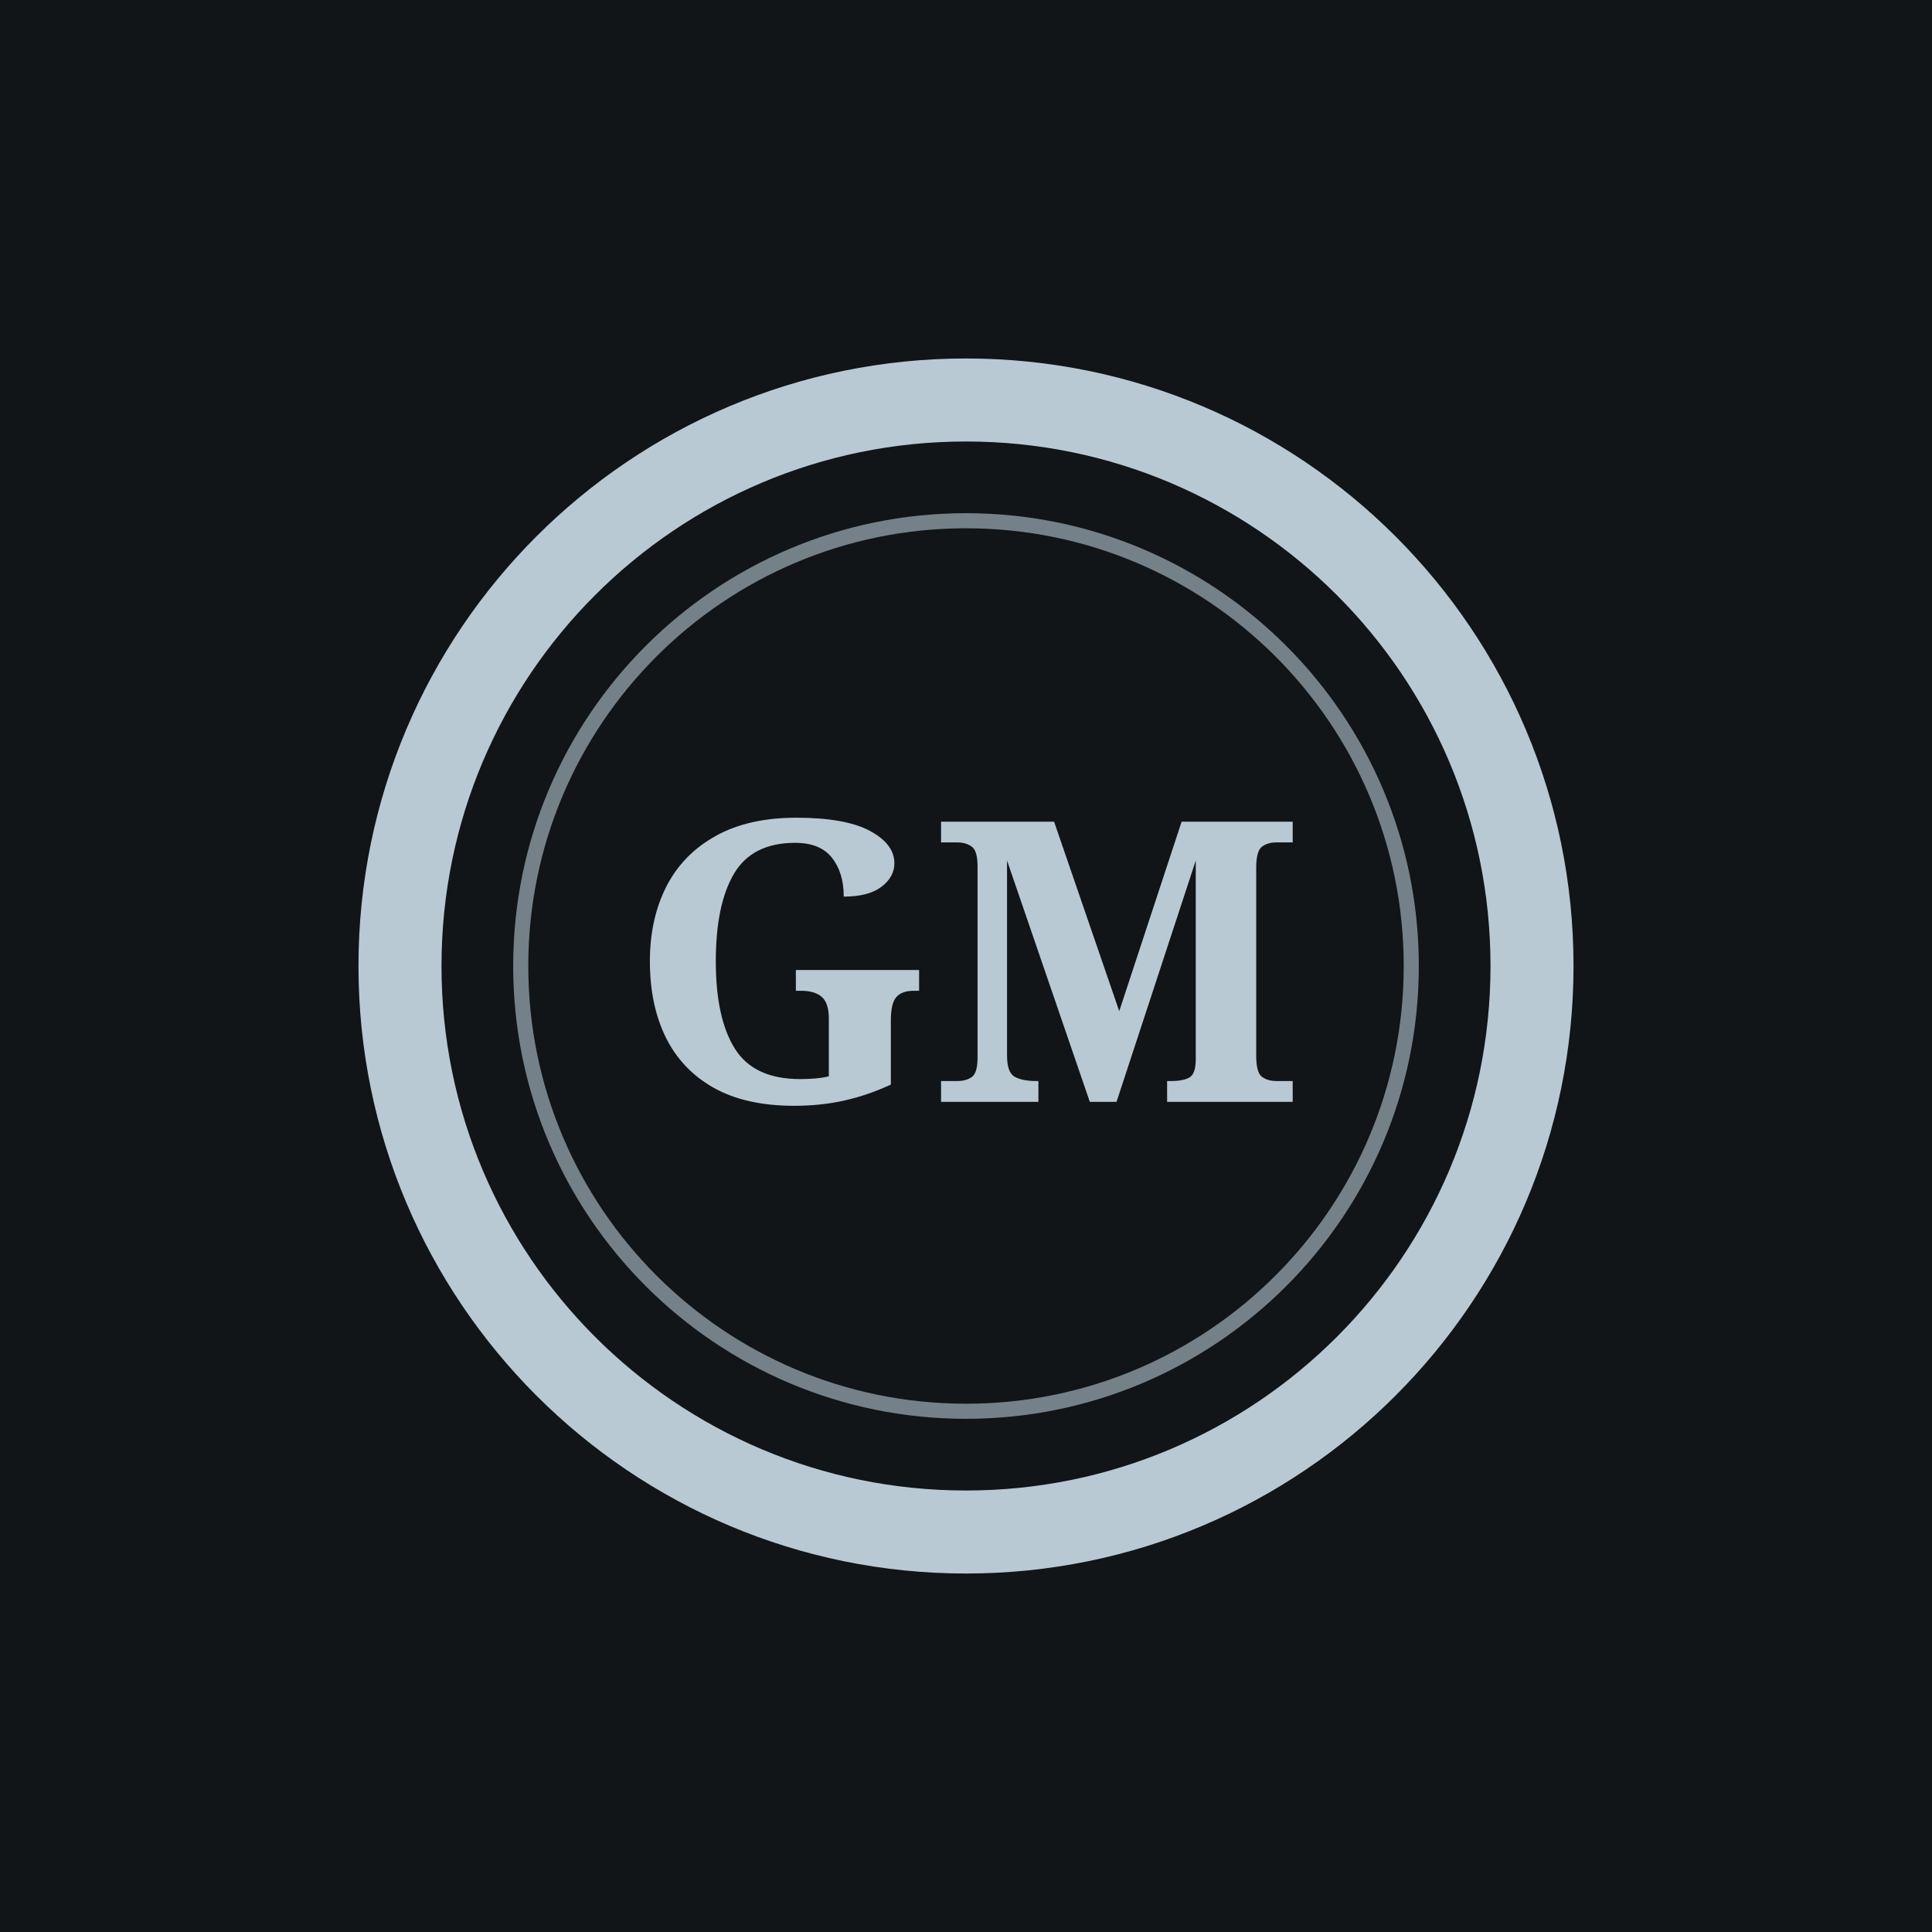
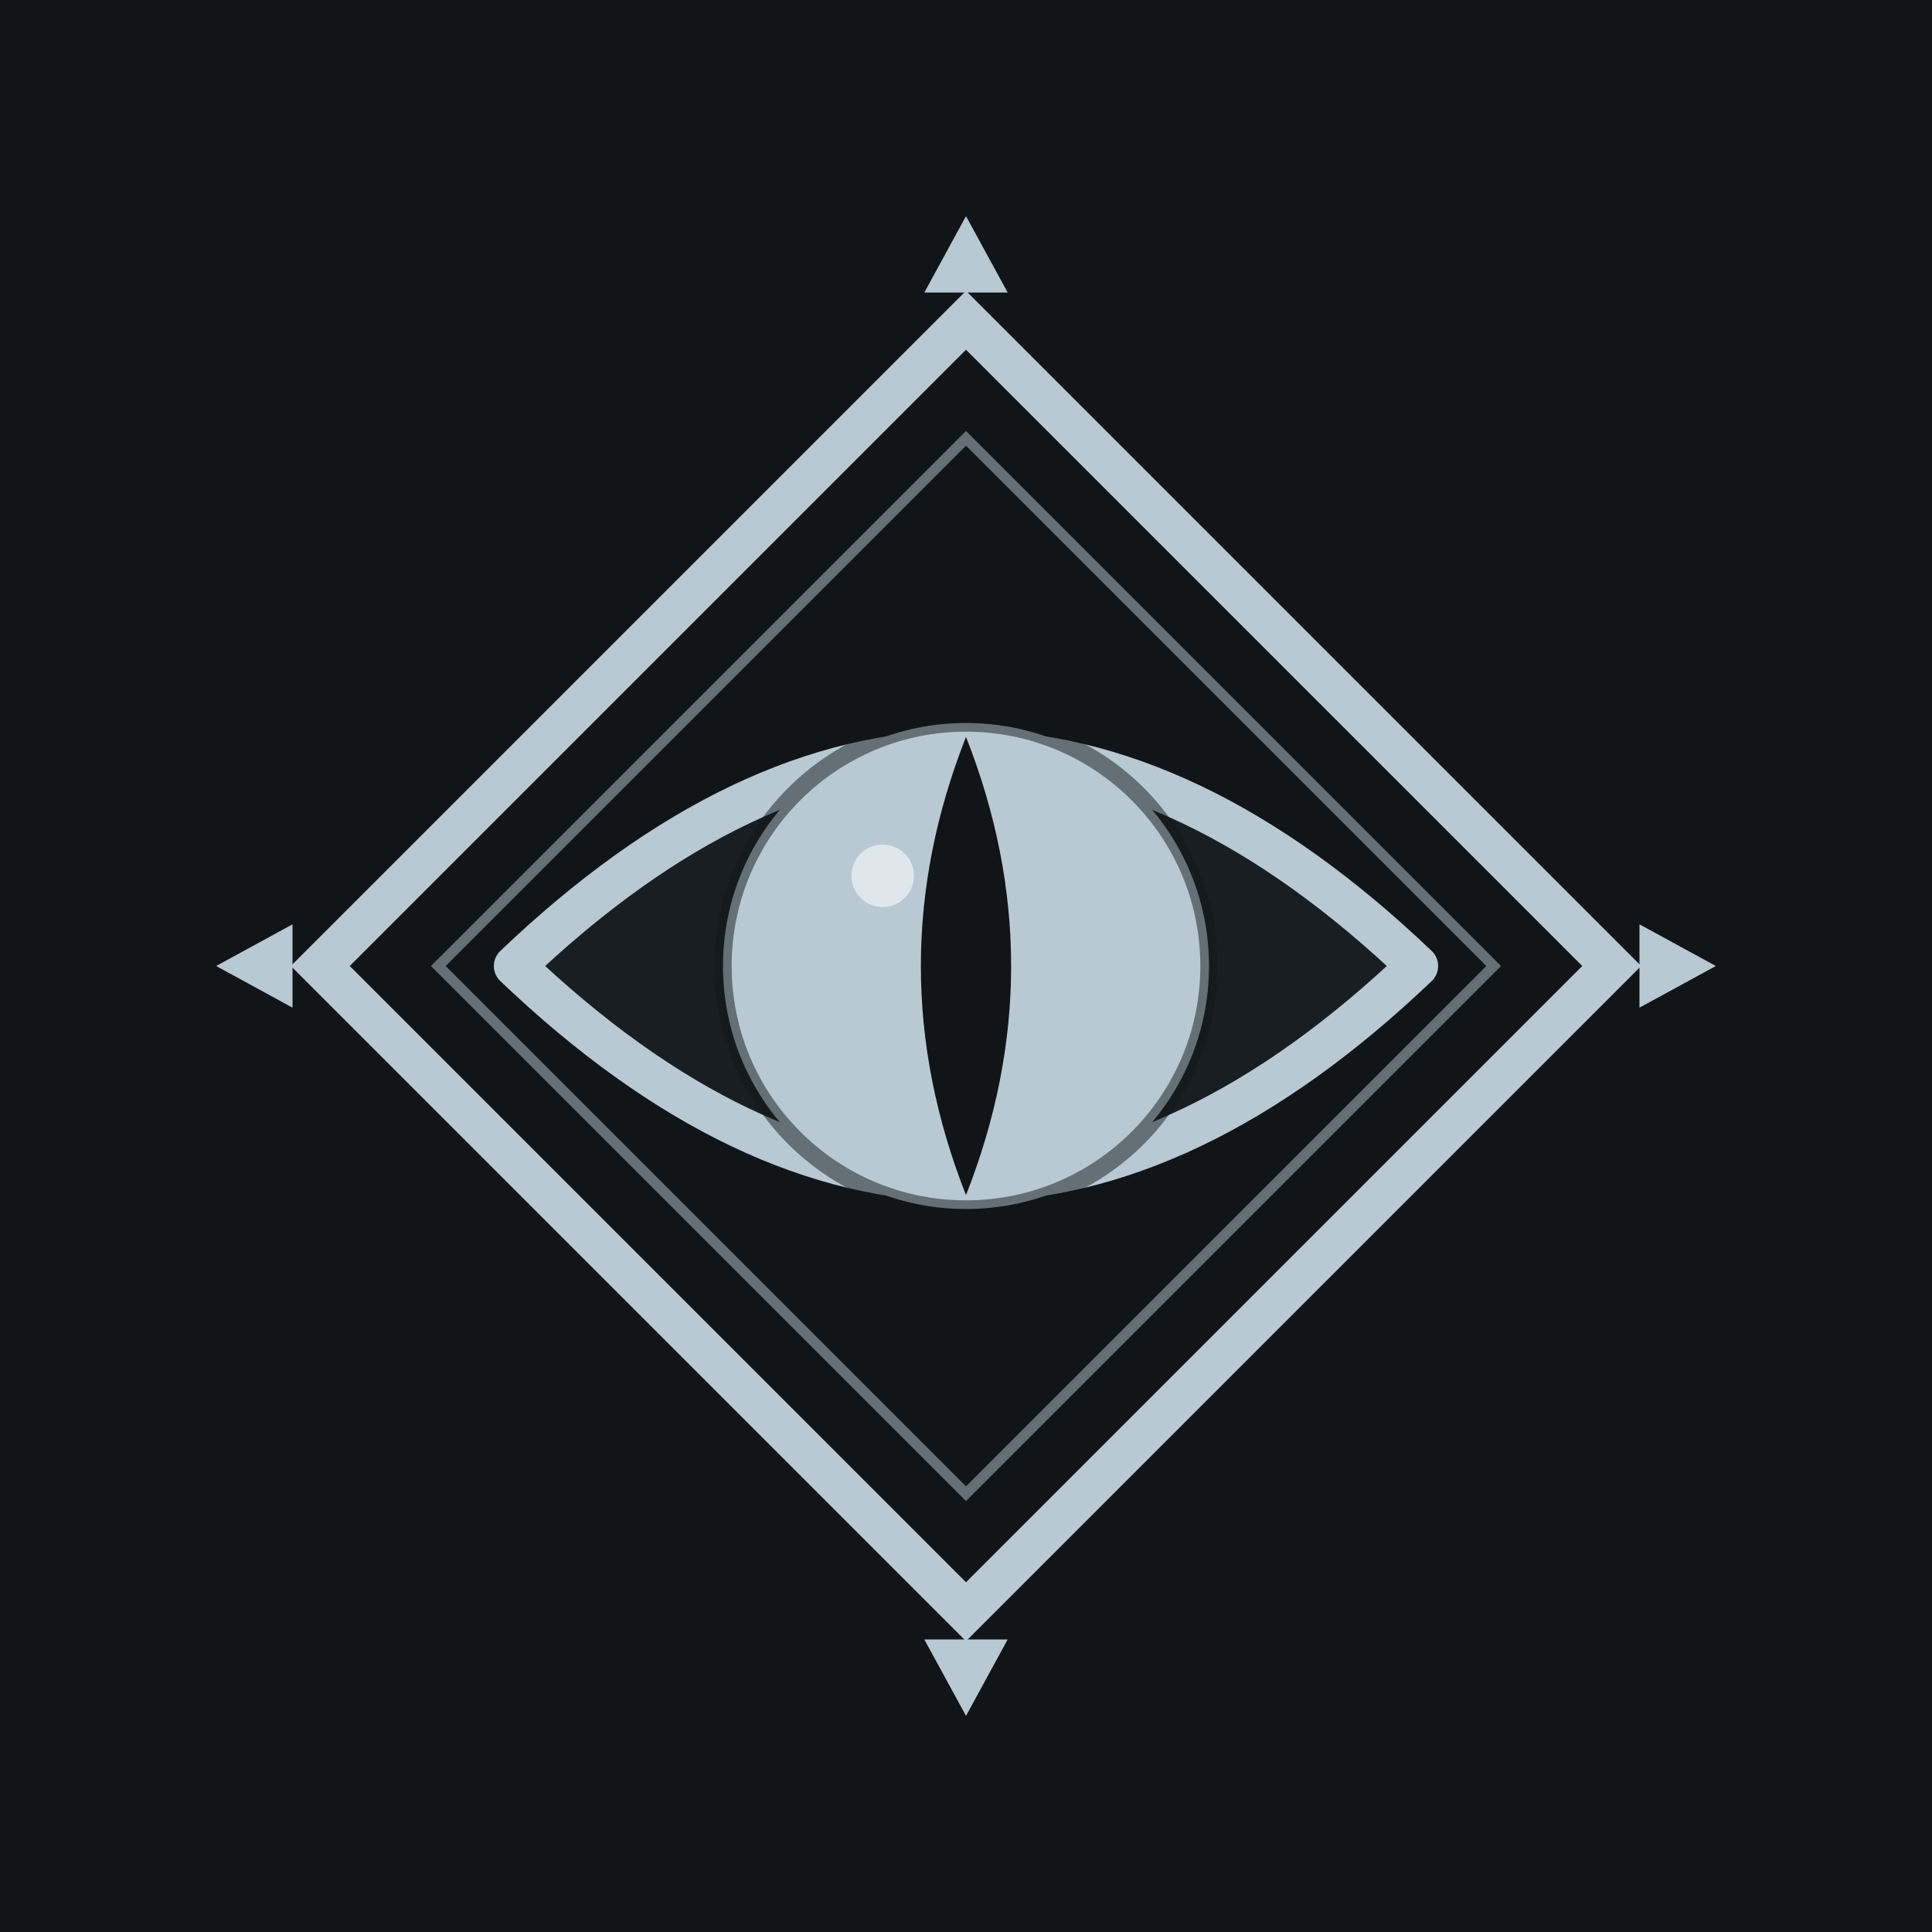
<svg xmlns="http://www.w3.org/2000/svg" viewBox="0 0 512 512">
  <rect width="512" height="512" fill="#111518" />
-   <circle cx="256" cy="256" r="150" fill="none" stroke="#b8c9d4" stroke-width="22" />
-   <circle cx="256" cy="256" r="118" fill="none" stroke="#b8c9d4" stroke-width="4" opacity="0.6" />
-   <text x="256" y="292" text-anchor="middle" font-family="Georgia, serif" font-weight="700" font-size="104" fill="#b8c9d4">GM</text>
+   <g transform="translate(256 256) scale(0.92) translate(-256 -256)">
+     <path d="M256 70 L442 256 L256 442 L70 256 Z" fill="none" stroke="#b8c9d4" stroke-width="12" stroke-linejoin="miter" />
+     <path d="M256 104 L408 256 L256 408 L104 256 Z" fill="none" stroke="#b8c9d4" stroke-width="3" opacity="0.5" />
+     <g fill="#b8c9d4">
+       <path d="M256 40 L268 62 L244 62 Z" />
+       <path d="M256 472 L268 450 L244 450 Z" />
+       <path d="M40 256 L62 244 L62 268 Z" />
+       <path d="M472 256 L450 244 L450 268 Z" />
+     </g>
+     <path d="M126 256 Q256 132 386 256 Q256 380 126 256 Z" fill="#181e22" stroke="#b8c9d4" stroke-width="12" stroke-linejoin="round" />
+     <circle cx="256" cy="256" r="70" fill="#b8c9d4" />
+     <circle cx="256" cy="256" r="70" fill="none" stroke="#111518" stroke-width="5" opacity="0.5" />
+     <path d="M256 190 Q282 256 256 322 Q230 256 256 190 Z" fill="#111518" />
+     <circle cx="232" cy="230" r="9" fill="#fff" opacity="0.55" />
+   </g>
</svg>
